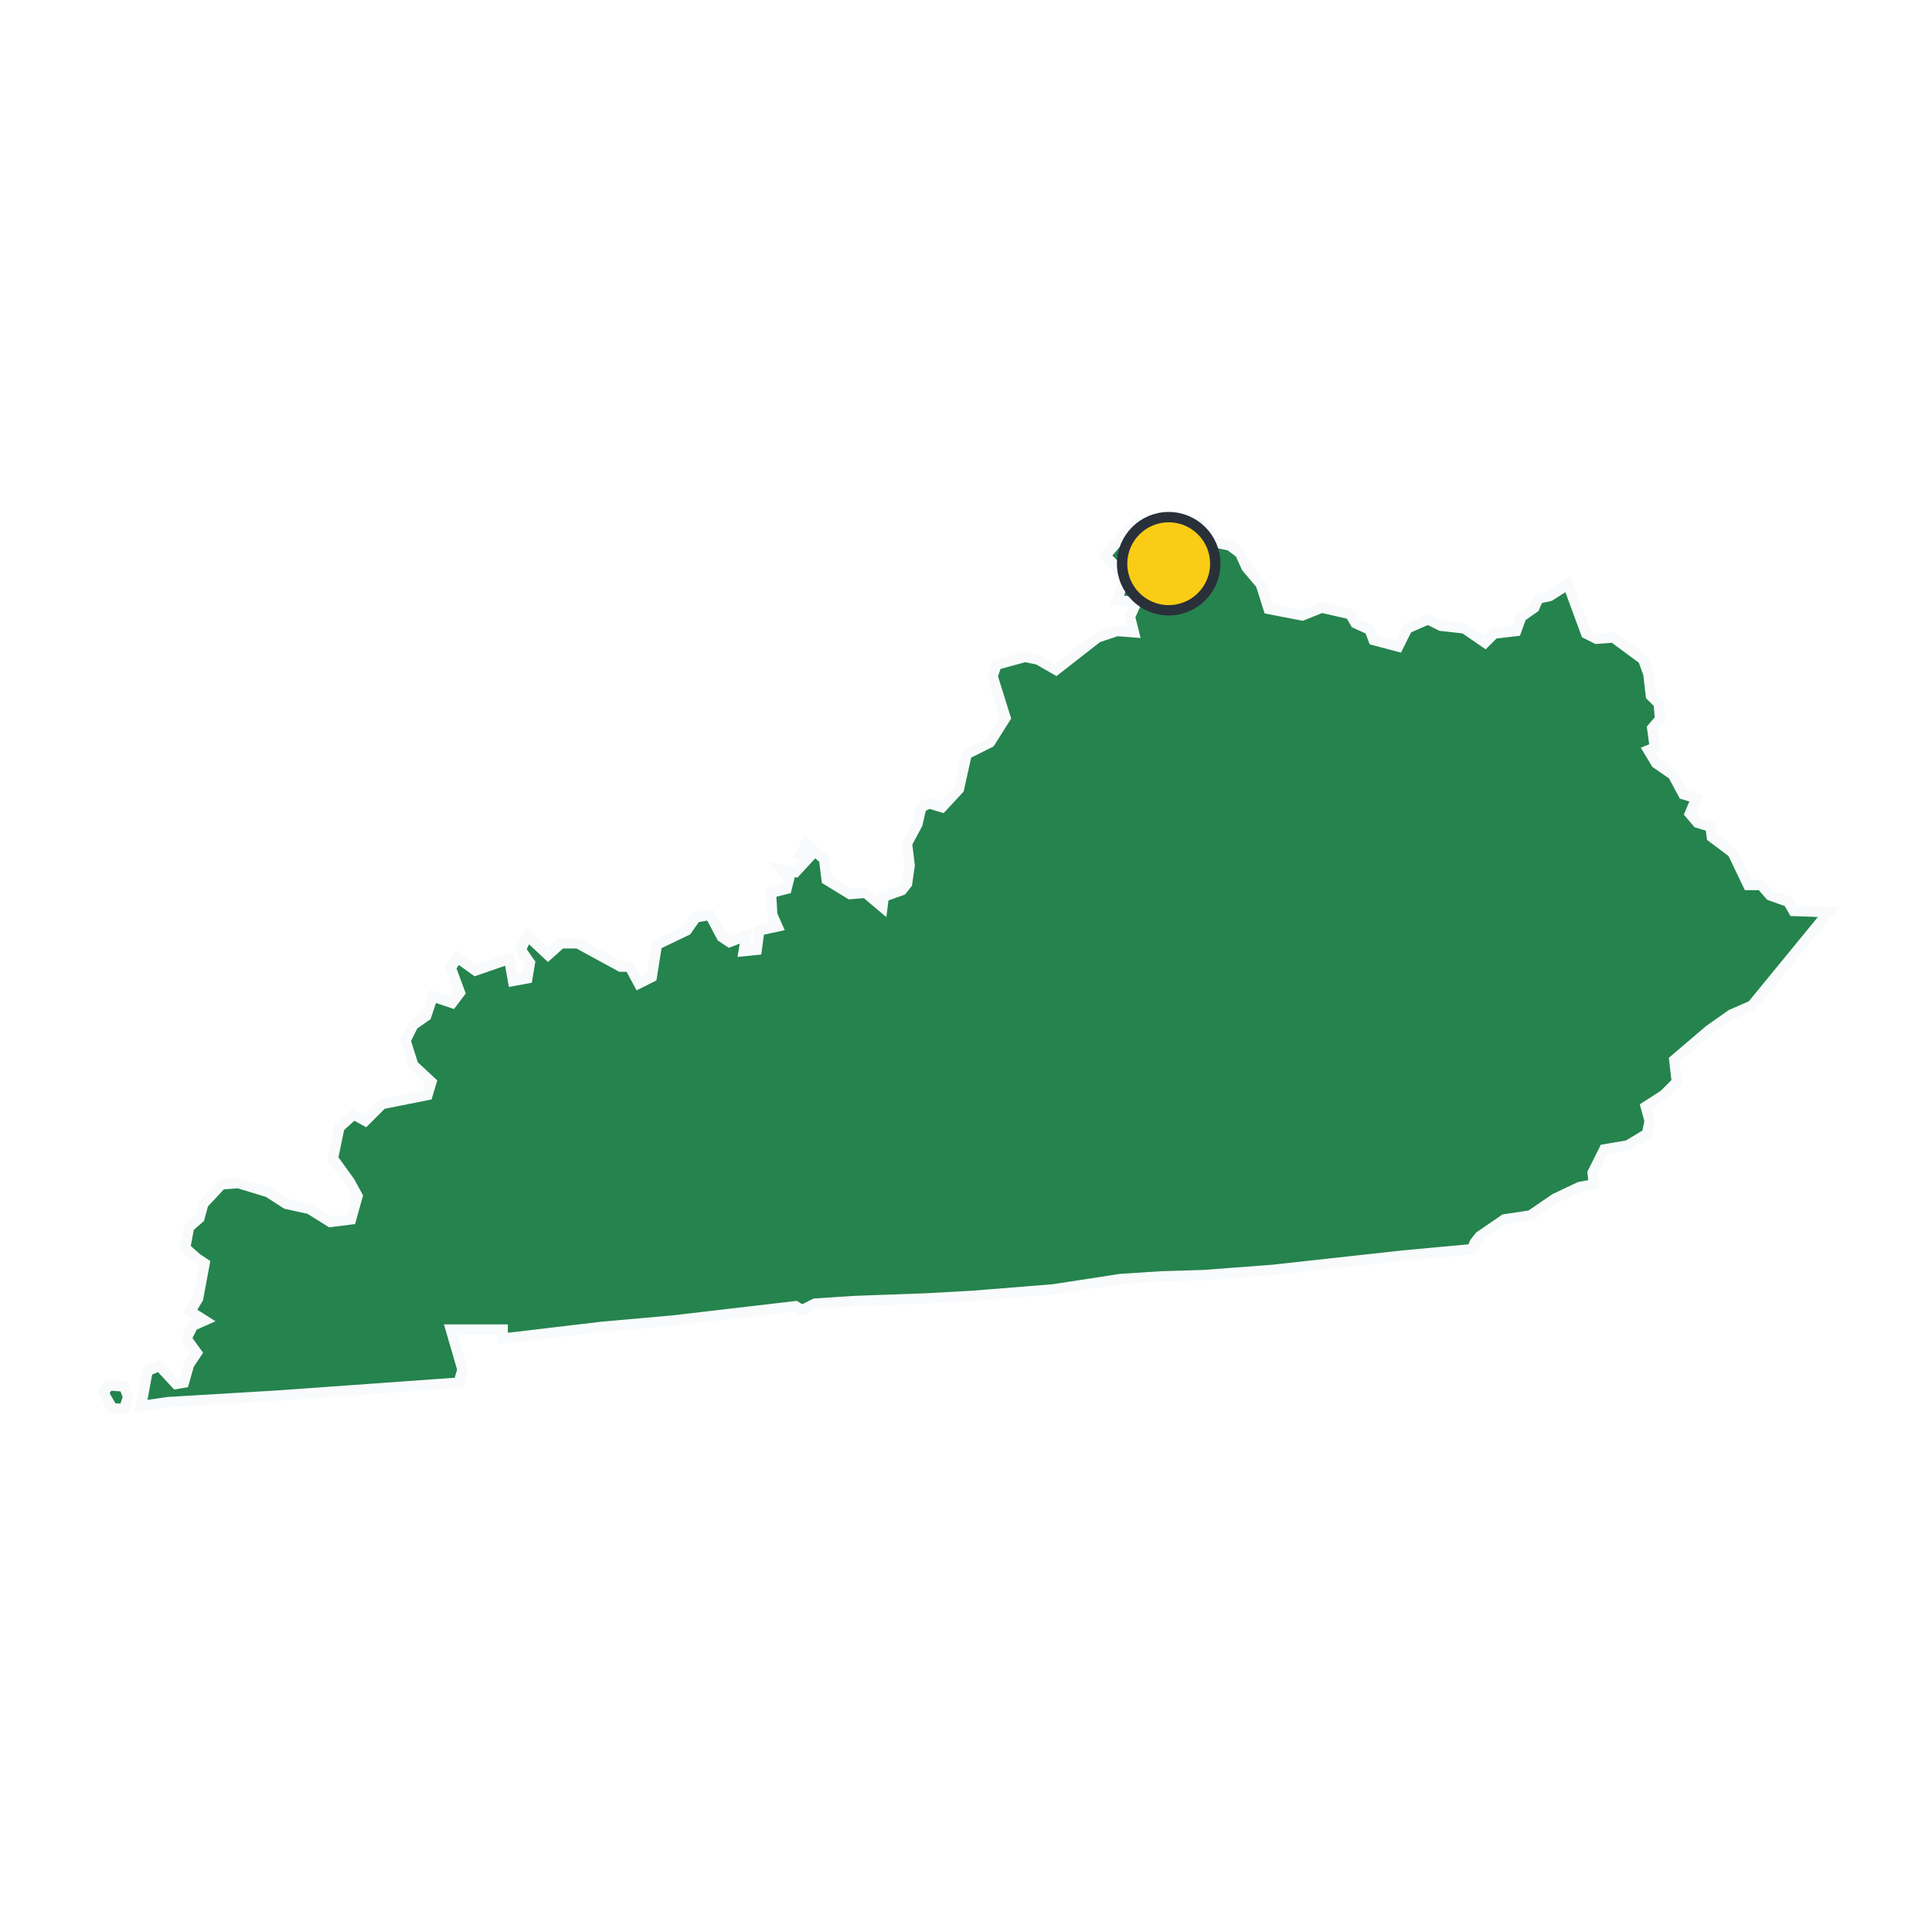
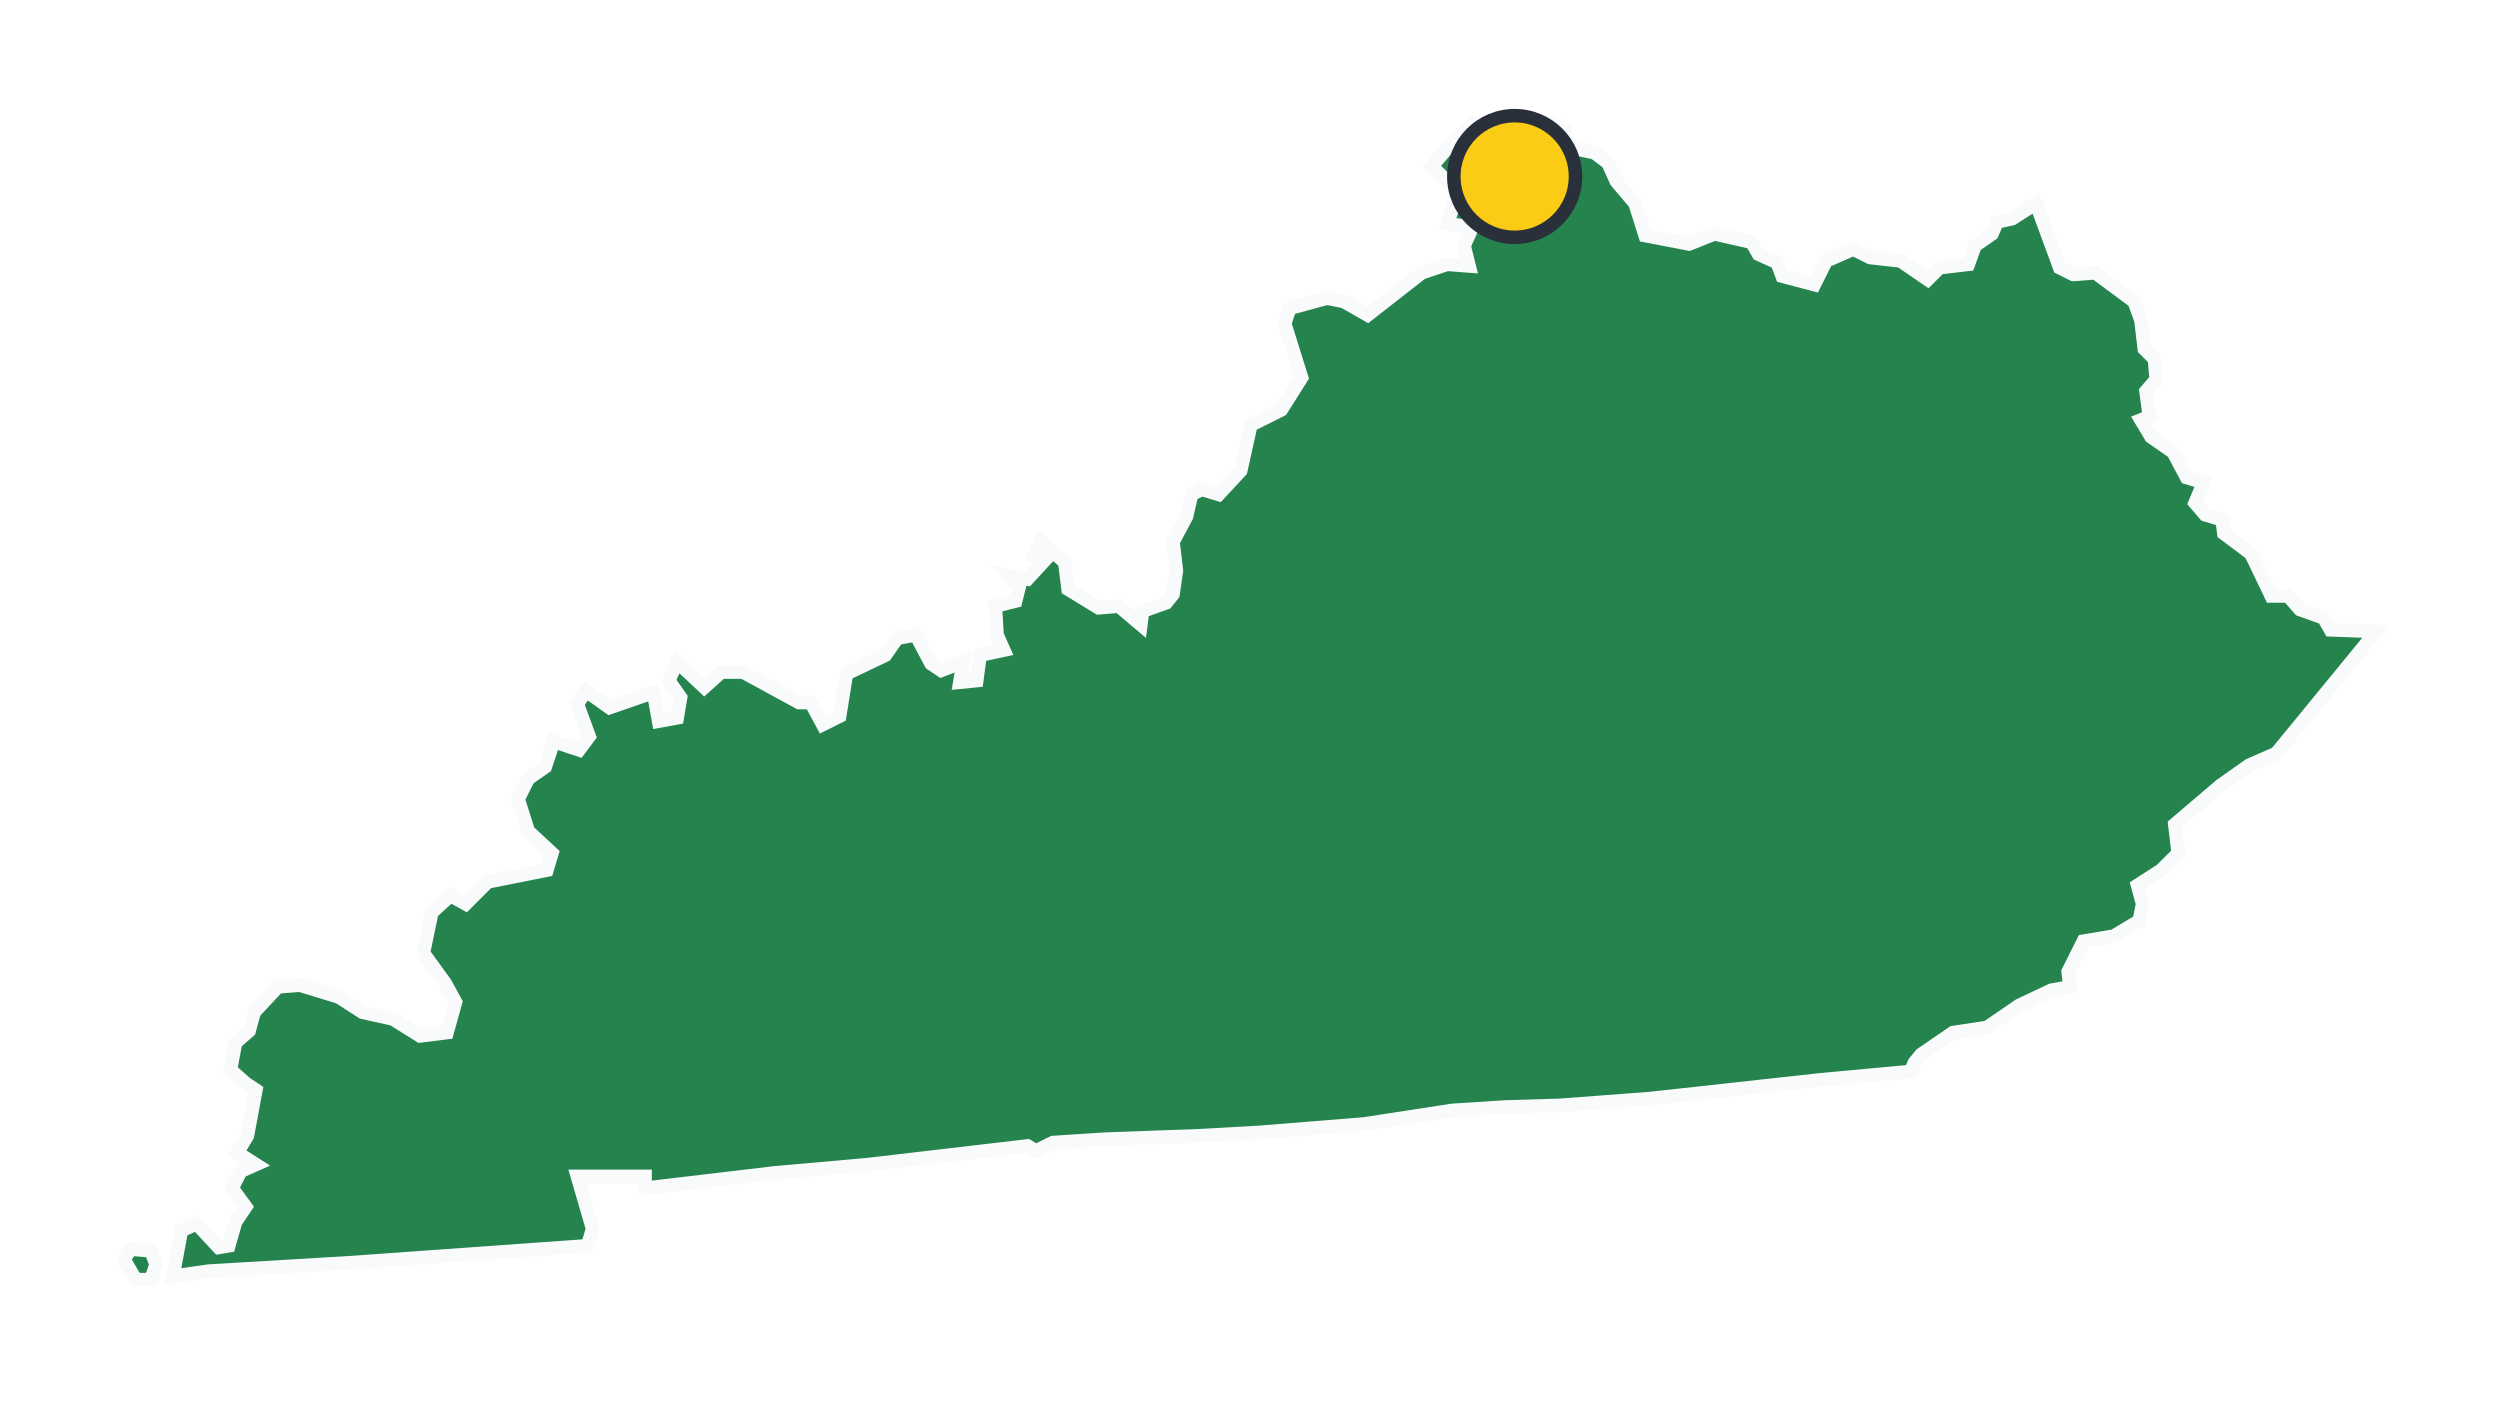
- <svg xmlns="http://www.w3.org/2000/svg" viewBox="606.014 242.814 149.072 149.072">
+ <svg xmlns="http://www.w3.org/2000/svg" viewBox="606.679 275.880 147.741 82.941">
  <path fill="#25834d" stroke="#f8fafc" stroke-width="0.799" d="M621.2,339.9L620.3,339.1L620.6,337.5L621.4,336.8L621.7,335.7L623.1,334.2L624.4,334.1L626.7,334.8L628.1,335.7L629.9,336.1L631.5,337.1L633.1,336.9L633.6,335.1L633,334L631.7,332.2L632.2,329.8L633.3,328.8L634.2,329.3L635.5,328L639,327.3L639.3,326.3L637.9,325L637.3,323.1L637.9,321.9L638.9,321.2L639.4,319.7L640.9,320.2L641.5,319.4L640.8,317.5L641.3,316.7L642.7,317.7L645.3,316.8L645.6,318.5L646.7,318.3L646.9,317.1L646.2,316.1L646.7,315L648.3,316.5L649.3,315.6L650.6,315.6L653.9,317.4L654.6,317.4L655.3,318.7L656.3,318.2L656.7,315.7L659,314.6L659.7,313.6L660.8,313.4L661.7,315.1L662.3,315.5L663.6,315L663.4,316.2L664.4,316.1L664.6,314.6L666,314.3L665.6,313.4L665.5,311.7L666.7,311.4L666.9,310.6L666.3,309.9L667.4,310.1L668.6,308.8L667.8,308.7L668.2,307.9L669.6,309.1L669.8,310.7L671.6,311.8L672.8,311.7L674.1,312.8L674.2,312L675.6,311.5L676,311L676.2,309.6L676,307.9L676.8,306.4L677.1,305.1L677.7,304.8L678.7,305.1L680,303.7L680.6,301L682.4,300.1L683.6,298.2L682.6,295L682.9,294.1L685.1,293.5L686.1,293.7L687.5,294.5L690.7,292L692.2,291.5L693.5,291.6L693.2,290.4L693.7,289.3L692.2,289.1L692.7,287.7L692.5,286.9L691.3,285.7L692.5,284.3L693.7,283.2L694.9,284.1L696.4,284.6L697.9,283.9L698.5,283.2L699.2,283.6L699.4,284.6L700.9,284.9L701.7,285.5L702.2,286.6L703.3,287.9L703.9,289.8L706.5,290.3L708,289.7L710.2,290.2L710.6,290.9L711.7,291.4L712,292.2L713.9,292.7L714.6,291.3L716.2,290.6L717.2,291.1L719,291.3L720.6,292.4L721.3,291.7L723,291.5L723.4,290.4L724.4,289.7L724.7,289L725.6,288.8L727,287.9L728.4,291.7L729.2,292.1L730.5,292L732.8,293.7L733.2,294.8L733.4,296.5L734,297.1L734.1,298.3L733.5,299L733.7,300.5L733.2,300.7L733.8,301.7L735.1,302.6L735.9,304.1L736.9,304.4L736.4,305.6L737,306.3L738,306.6L738.1,307.4L739.7,308.6L740.9,311.1L741.9,311.1L742.6,311.9L744,312.4L744.4,313.1L747.1,313.2L741.2,320.4L739.6,321.1L737.9,322.3L735.2,324.6L735.4,326.3L734.4,327.3L733,328.2L733.3,329.3L733.1,330.3L731.6,331.2L729.8,331.5L728.9,333.3L729,334.2L727.9,334.4L726,335.3L724.1,336.6L722.1,336.9L720.2,338.2L719.8,338.7L719.6,339.2L714.2,339.7L704.2,340.8L698.9,341.2L695.6,341.3L692.5,341.5L687.3,342.3L681.1,342.8L677.5,343L672,343.2L668.9,343.4L667.9,343.9L667.4,343.6L658,344.7L652.4,345.2L644.8,346.1L644.8,345.4L640.8,345.4L641.7,348.5L641.4,349.5L627.4,350.5L619,351L616.9,351.3L617.4,348.6L618.3,348.2L619.6,349.6L620.2,349.5L620.6,348.1L621.2,347.2L620.4,346.1L620.9,345.1L621.8,344.7L620.7,344L621.3,343L621.8,340.3ZM615.6,351.5L614.7,351.5L614,350.3L614.4,349.7L615.6,349.8L615.9,350.6Z" />
  <circle cx="696.19" cy="286.31" r="3.594" fill="#facc15" stroke="#29303a" stroke-width="0.799" />
</svg>
